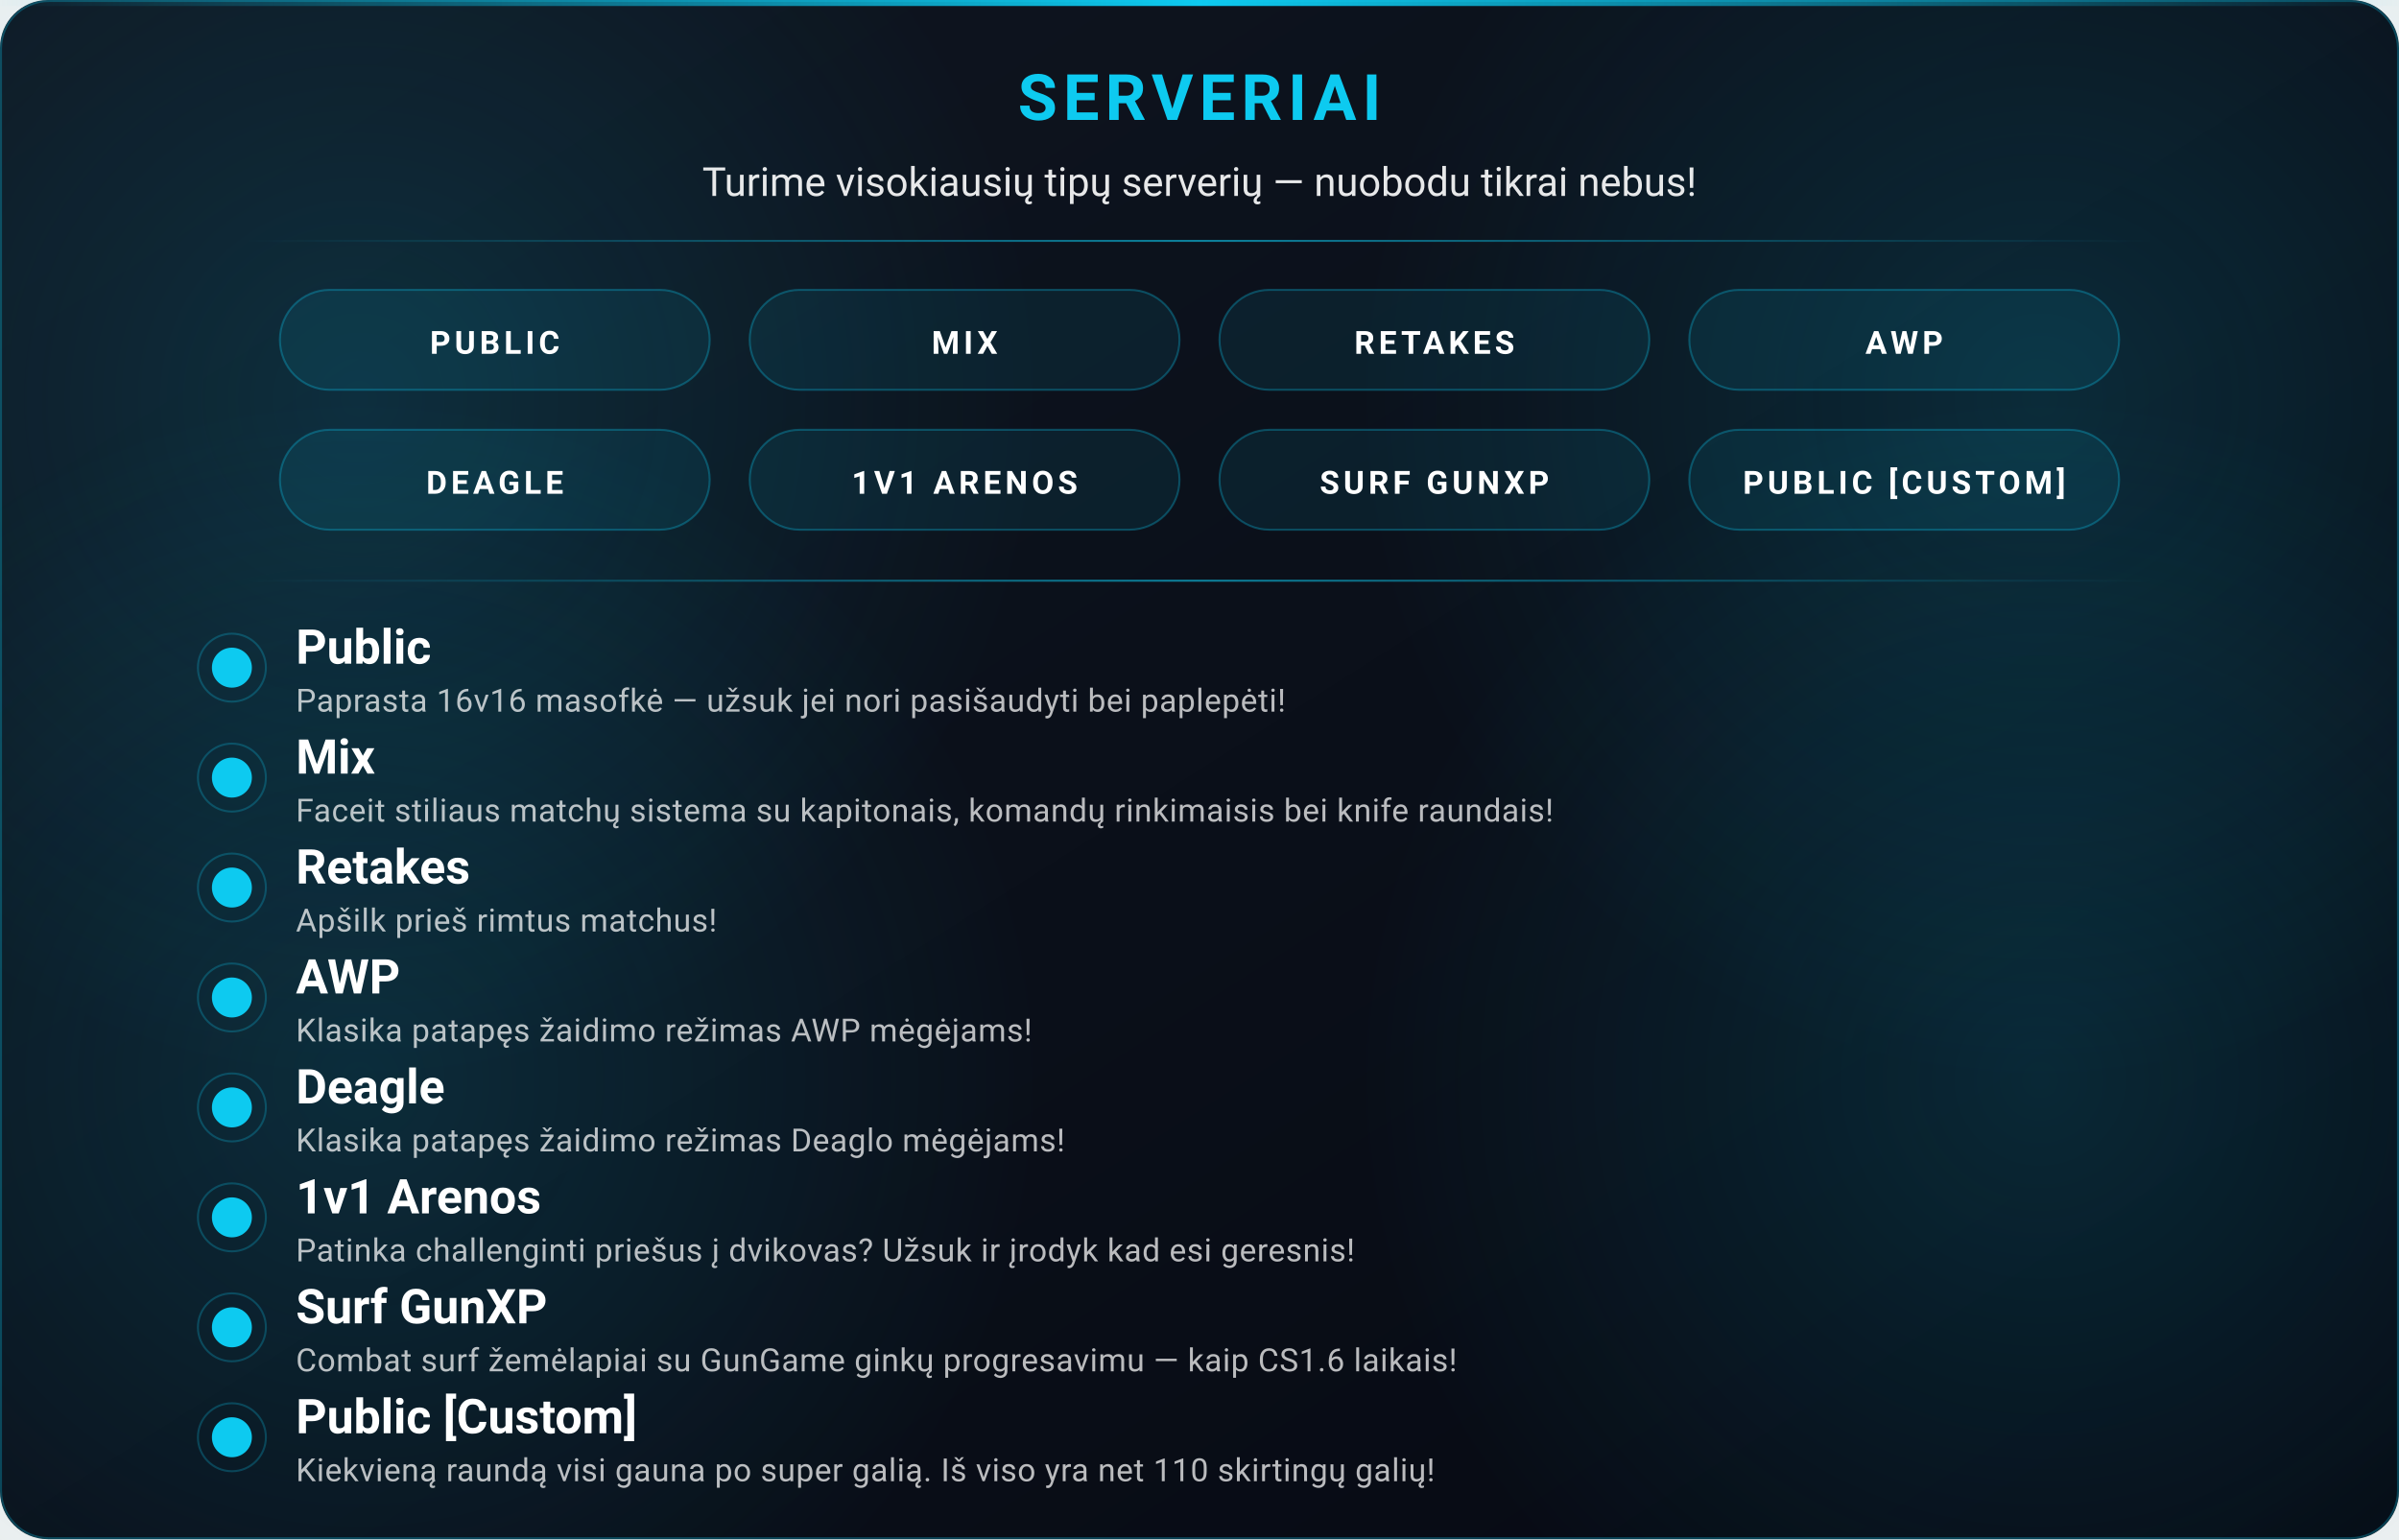
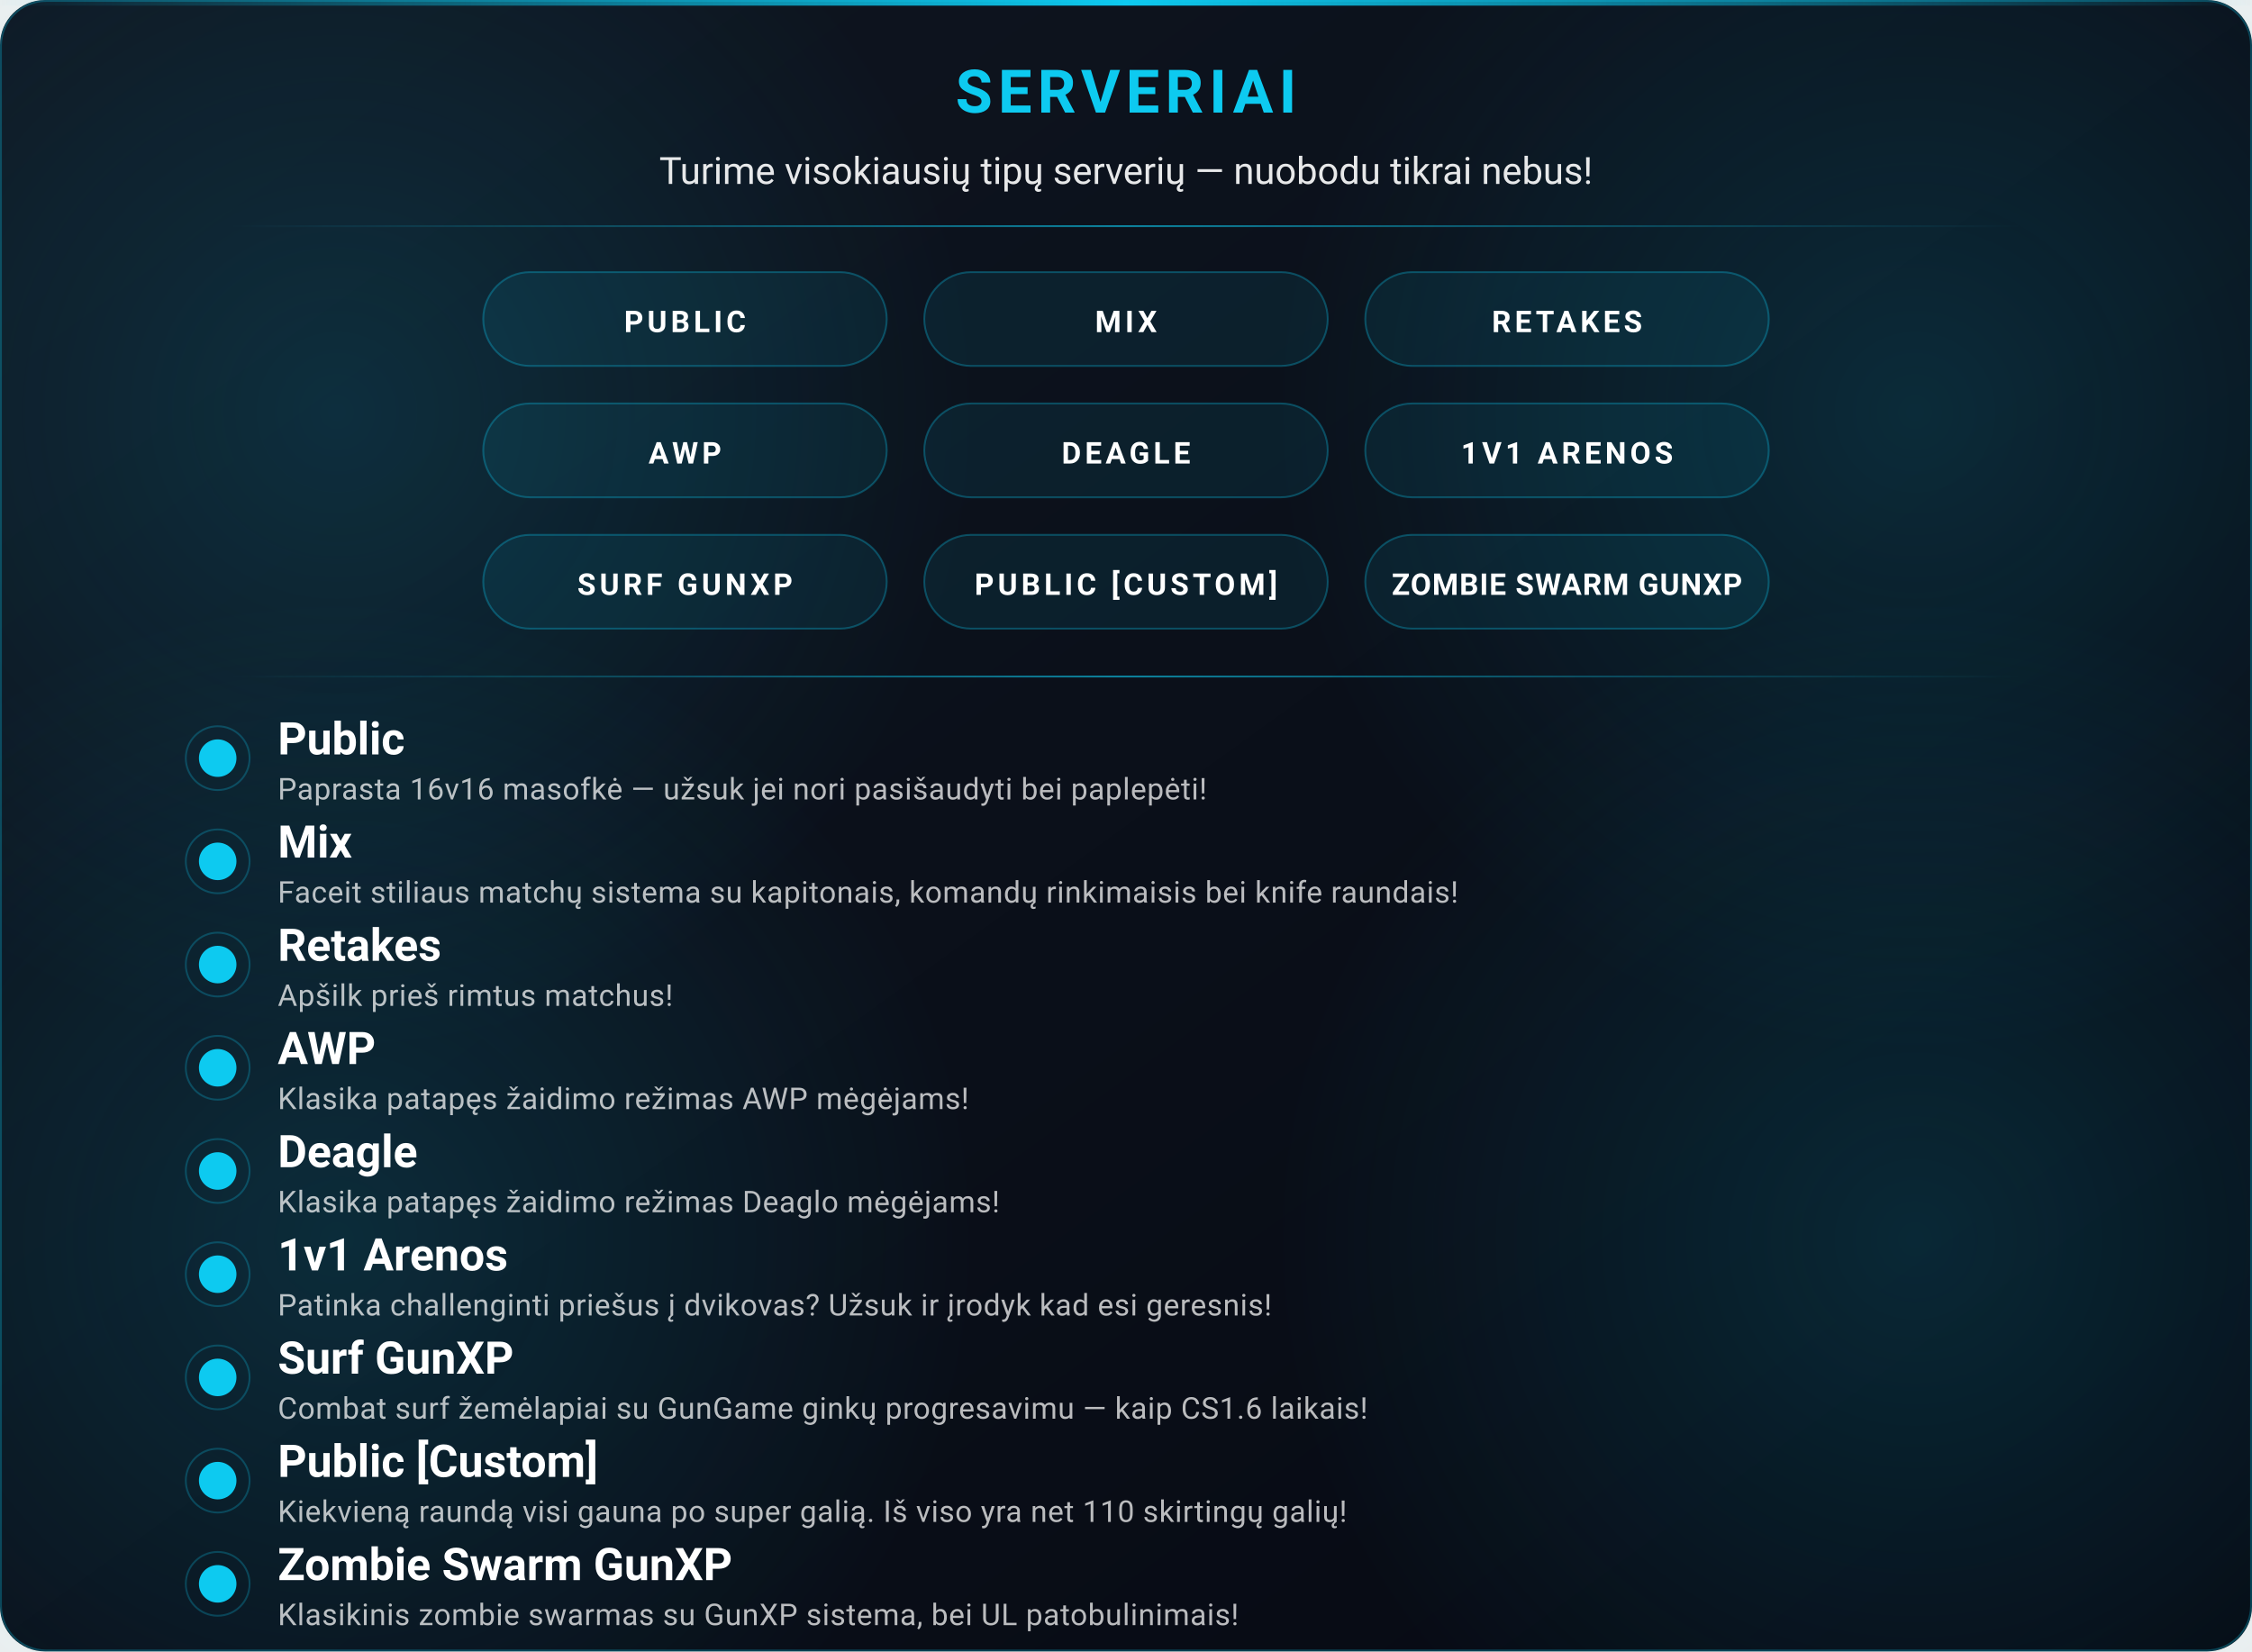
- <svg xmlns="http://www.w3.org/2000/svg" viewBox="0 0 1200 770" role="img" aria-label="Serveriai: Public, Mix, Retakes, AWP, Deagle, 1v1 Arenos, Surf GunXP, Public [Custom]. Turime visokiausių tipų serverių — nuobodu tikrai nebus!">
+ <svg xmlns="http://www.w3.org/2000/svg" viewBox="0 0 1200 880" role="img" aria-label="Serveriai: Public, Mix, Retakes, AWP, Deagle, 1v1 Arenos, Surf GunXP, Public [Custom], Zombie Swarm GunXP. Turime visokiausių tipų serverių — nuobodu tikrai nebus!">
  <defs>
    <linearGradient id="bg" x1="0" y1="0" x2="1" y2="1">
      <stop offset="0%" stop-color="#0f1621" />
      <stop offset="100%" stop-color="#060912" />
    </linearGradient>
    <linearGradient id="line" x1="0" y1="0" x2="1" y2="0">
      <stop offset="0%" stop-color="#0dcaf0" stop-opacity="0" />
      <stop offset="50%" stop-color="#0dcaf0" stop-opacity="1" />
      <stop offset="100%" stop-color="#0dcaf0" stop-opacity="0" />
    </linearGradient>
    <radialGradient id="glowCyan" cx="0.5" cy="0.5" r="0.5">
      <stop offset="0%" stop-color="#0dcaf0" stop-opacity="0.15" />
      <stop offset="100%" stop-color="#0dcaf0" stop-opacity="0" />
    </radialGradient>
  </defs>
-   <rect width="1200" height="770" rx="24" ry="24" fill="url(#bg)" />
-   <circle cx="180" cy="200" r="340" fill="url(#glowCyan)" />
-   <circle cx="1020" cy="200" r="340" fill="url(#glowCyan)" />
-   <circle cx="180" cy="540" r="340" fill="url(#glowCyan)" />
-   <circle cx="1020" cy="540" r="340" fill="url(#glowCyan)" />
-   <rect x="0.5" y="0.5" width="1199" height="769" rx="24" ry="24" fill="none" stroke="#0dcaf0" stroke-opacity="0.28" stroke-width="1" />
+   <rect width="1200" height="880" rx="24" ry="24" fill="url(#bg)" />
+   <circle cx="180" cy="220" r="340" fill="url(#glowCyan)" />
+   <circle cx="1020" cy="220" r="340" fill="url(#glowCyan)" />
+   <circle cx="180" cy="660" r="340" fill="url(#glowCyan)" />
+   <circle cx="1020" cy="660" r="340" fill="url(#glowCyan)" />
+   <rect x="0.5" y="0.5" width="1199" height="879" rx="24" ry="24" fill="none" stroke="#0dcaf0" stroke-opacity="0.28" stroke-width="1" />
  <rect x="0" y="0" width="1200" height="3" fill="url(#line)" />
  <text x="600" y="60" text-anchor="middle" font-family="'Roboto',Arial,sans-serif" font-size="32" font-weight="700" fill="#0dcaf0" letter-spacing="3">SERVERIAI</text>
  <text x="600" y="98" text-anchor="middle" font-family="'Roboto','Segoe UI',Arial,sans-serif" font-size="20" font-weight="400" fill="#ffffff" opacity="0.90">Turime visokiausių tipų serverių — nuobodu tikrai nebus!</text>
  <rect x="120" y="120" width="960" height="1" fill="url(#line)" opacity="0.6" />
  <g font-family="'Roboto',Arial,sans-serif" font-size="16" font-weight="700" fill="#ffffff" letter-spacing="2">
-     <g transform="translate(140, 145)">
+     <g transform="translate(257.5, 145)">
      <rect width="215" height="50" rx="25" fill="#0dcaf0" fill-opacity="0.08" stroke="#0dcaf0" stroke-opacity="0.30" />
      <text x="107.5" y="32" text-anchor="middle">PUBLIC</text>
    </g>
-     <g transform="translate(375, 145)">
+     <g transform="translate(492.5, 145)">
      <rect width="215" height="50" rx="25" fill="#0dcaf0" fill-opacity="0.08" stroke="#0dcaf0" stroke-opacity="0.30" />
      <text x="107.5" y="32" text-anchor="middle">MIX</text>
    </g>
-     <g transform="translate(610, 145)">
+     <g transform="translate(727.5, 145)">
      <rect width="215" height="50" rx="25" fill="#0dcaf0" fill-opacity="0.08" stroke="#0dcaf0" stroke-opacity="0.30" />
      <text x="107.5" y="32" text-anchor="middle">RETAKES</text>
    </g>
-     <g transform="translate(845, 145)">
+     <g transform="translate(257.5, 215)">
      <rect width="215" height="50" rx="25" fill="#0dcaf0" fill-opacity="0.08" stroke="#0dcaf0" stroke-opacity="0.30" />
      <text x="107.5" y="32" text-anchor="middle">AWP</text>
    </g>
-     <g transform="translate(140, 215)">
+     <g transform="translate(492.5, 215)">
      <rect width="215" height="50" rx="25" fill="#0dcaf0" fill-opacity="0.08" stroke="#0dcaf0" stroke-opacity="0.30" />
      <text x="107.5" y="32" text-anchor="middle">DEAGLE</text>
    </g>
-     <g transform="translate(375, 215)">
+     <g transform="translate(727.5, 215)">
      <rect width="215" height="50" rx="25" fill="#0dcaf0" fill-opacity="0.08" stroke="#0dcaf0" stroke-opacity="0.30" />
      <text x="107.5" y="32" text-anchor="middle">1V1 ARENOS</text>
    </g>
-     <g transform="translate(610, 215)">
+     <g transform="translate(257.5, 285)">
      <rect width="215" height="50" rx="25" fill="#0dcaf0" fill-opacity="0.08" stroke="#0dcaf0" stroke-opacity="0.30" />
      <text x="107.5" y="32" text-anchor="middle">SURF GUNXP</text>
    </g>
-     <g transform="translate(845, 215)">
+     <g transform="translate(492.5, 285)">
      <rect width="215" height="50" rx="25" fill="#0dcaf0" fill-opacity="0.08" stroke="#0dcaf0" stroke-opacity="0.30" />
      <text x="107.5" y="32" text-anchor="middle">PUBLIC [CUSTOM]</text>
    </g>
+     <g transform="translate(727.5, 285)">
+       <rect width="215" height="50" rx="25" fill="#0dcaf0" fill-opacity="0.08" stroke="#0dcaf0" stroke-opacity="0.30" />
+       <text x="107.5" y="32" text-anchor="middle" letter-spacing="0.5">ZOMBIE SWARM GUNXP</text>
+     </g>
  </g>
-   <rect x="120" y="290" width="960" height="1" fill="url(#line)" opacity="0.6" />
+   <rect x="120" y="360" width="960" height="1" fill="url(#line)" opacity="0.6" />
  <g font-family="'Roboto','Segoe UI',Arial,sans-serif">
-     <g transform="translate(100, 310)">
+     <g transform="translate(100, 380)">
      <circle cx="16" cy="24" r="10" fill="#0dcaf0" />
      <circle cx="16" cy="24" r="17" fill="none" stroke="#0dcaf0" stroke-opacity="0.25" />
      <text x="48" y="22" font-size="24" font-weight="700" fill="#ffffff">Public</text>
      <text x="48" y="46" font-size="16" font-weight="400" fill="#ffffff" opacity="0.72" letter-spacing="0.3">Paprasta 16v16 masofkė — užsuk jei nori pasišaudyti bei paplepėti!</text>
    </g>
-     <g transform="translate(100, 365)">
+     <g transform="translate(100, 435)">
      <circle cx="16" cy="24" r="10" fill="#0dcaf0" />
      <circle cx="16" cy="24" r="17" fill="none" stroke="#0dcaf0" stroke-opacity="0.25" />
      <text x="48" y="22" font-size="24" font-weight="700" fill="#ffffff">Mix</text>
      <text x="48" y="46" font-size="16" font-weight="400" fill="#ffffff" opacity="0.72" letter-spacing="0.3">Faceit stiliaus matchų sistema su kapitonais, komandų rinkimaisis bei knife raundais!</text>
    </g>
-     <g transform="translate(100, 420)">
+     <g transform="translate(100, 490)">
      <circle cx="16" cy="24" r="10" fill="#0dcaf0" />
      <circle cx="16" cy="24" r="17" fill="none" stroke="#0dcaf0" stroke-opacity="0.25" />
      <text x="48" y="22" font-size="24" font-weight="700" fill="#ffffff">Retakes</text>
      <text x="48" y="46" font-size="16" font-weight="400" fill="#ffffff" opacity="0.72" letter-spacing="0.3">Apšilk prieš rimtus matchus!</text>
    </g>
-     <g transform="translate(100, 475)">
+     <g transform="translate(100, 545)">
      <circle cx="16" cy="24" r="10" fill="#0dcaf0" />
      <circle cx="16" cy="24" r="17" fill="none" stroke="#0dcaf0" stroke-opacity="0.25" />
      <text x="48" y="22" font-size="24" font-weight="700" fill="#ffffff">AWP</text>
      <text x="48" y="46" font-size="16" font-weight="400" fill="#ffffff" opacity="0.72" letter-spacing="0.3">Klasika patapęs žaidimo režimas AWP mėgėjams!</text>
    </g>
-     <g transform="translate(100, 530)">
+     <g transform="translate(100, 600)">
      <circle cx="16" cy="24" r="10" fill="#0dcaf0" />
      <circle cx="16" cy="24" r="17" fill="none" stroke="#0dcaf0" stroke-opacity="0.25" />
      <text x="48" y="22" font-size="24" font-weight="700" fill="#ffffff">Deagle</text>
      <text x="48" y="46" font-size="16" font-weight="400" fill="#ffffff" opacity="0.72" letter-spacing="0.3">Klasika patapęs žaidimo režimas Deaglo mėgėjams!</text>
    </g>
-     <g transform="translate(100, 585)">
+     <g transform="translate(100, 655)">
      <circle cx="16" cy="24" r="10" fill="#0dcaf0" />
      <circle cx="16" cy="24" r="17" fill="none" stroke="#0dcaf0" stroke-opacity="0.25" />
      <text x="48" y="22" font-size="24" font-weight="700" fill="#ffffff">1v1 Arenos</text>
      <text x="48" y="46" font-size="16" font-weight="400" fill="#ffffff" opacity="0.72" letter-spacing="0.3">Patinka challenginti priešus į dvikovas? Užsuk ir įrodyk kad esi geresnis!</text>
    </g>
-     <g transform="translate(100, 640)">
+     <g transform="translate(100, 710)">
      <circle cx="16" cy="24" r="10" fill="#0dcaf0" />
      <circle cx="16" cy="24" r="17" fill="none" stroke="#0dcaf0" stroke-opacity="0.25" />
      <text x="48" y="22" font-size="24" font-weight="700" fill="#ffffff">Surf GunXP</text>
      <text x="48" y="46" font-size="16" font-weight="400" fill="#ffffff" opacity="0.72" letter-spacing="0.3">Combat surf žemėlapiai su GunGame ginkų progresavimu — kaip CS1.6 laikais!</text>
    </g>
-     <g transform="translate(100, 695)">
+     <g transform="translate(100, 765)">
      <circle cx="16" cy="24" r="10" fill="#0dcaf0" />
      <circle cx="16" cy="24" r="17" fill="none" stroke="#0dcaf0" stroke-opacity="0.25" />
      <text x="48" y="22" font-size="24" font-weight="700" fill="#ffffff">Public [Custom]</text>
      <text x="48" y="46" font-size="16" font-weight="400" fill="#ffffff" opacity="0.72" letter-spacing="0.3">Kiekvieną raundą visi gauna po super galią. Iš viso yra net 110 skirtingų galių!</text>
    </g>
+     <g transform="translate(100, 820)">
+       <circle cx="16" cy="24" r="10" fill="#0dcaf0" />
+       <circle cx="16" cy="24" r="17" fill="none" stroke="#0dcaf0" stroke-opacity="0.25" />
+       <text x="48" y="22" font-size="24" font-weight="700" fill="#ffffff">Zombie Swarm GunXP</text>
+       <text x="48" y="46" font-size="16" font-weight="400" fill="#ffffff" opacity="0.72" letter-spacing="0.3">Klasikinis zombie swarmas su GunXP sistema, bei UL patobulinimais!</text>
+     </g>
  </g>
</svg>
